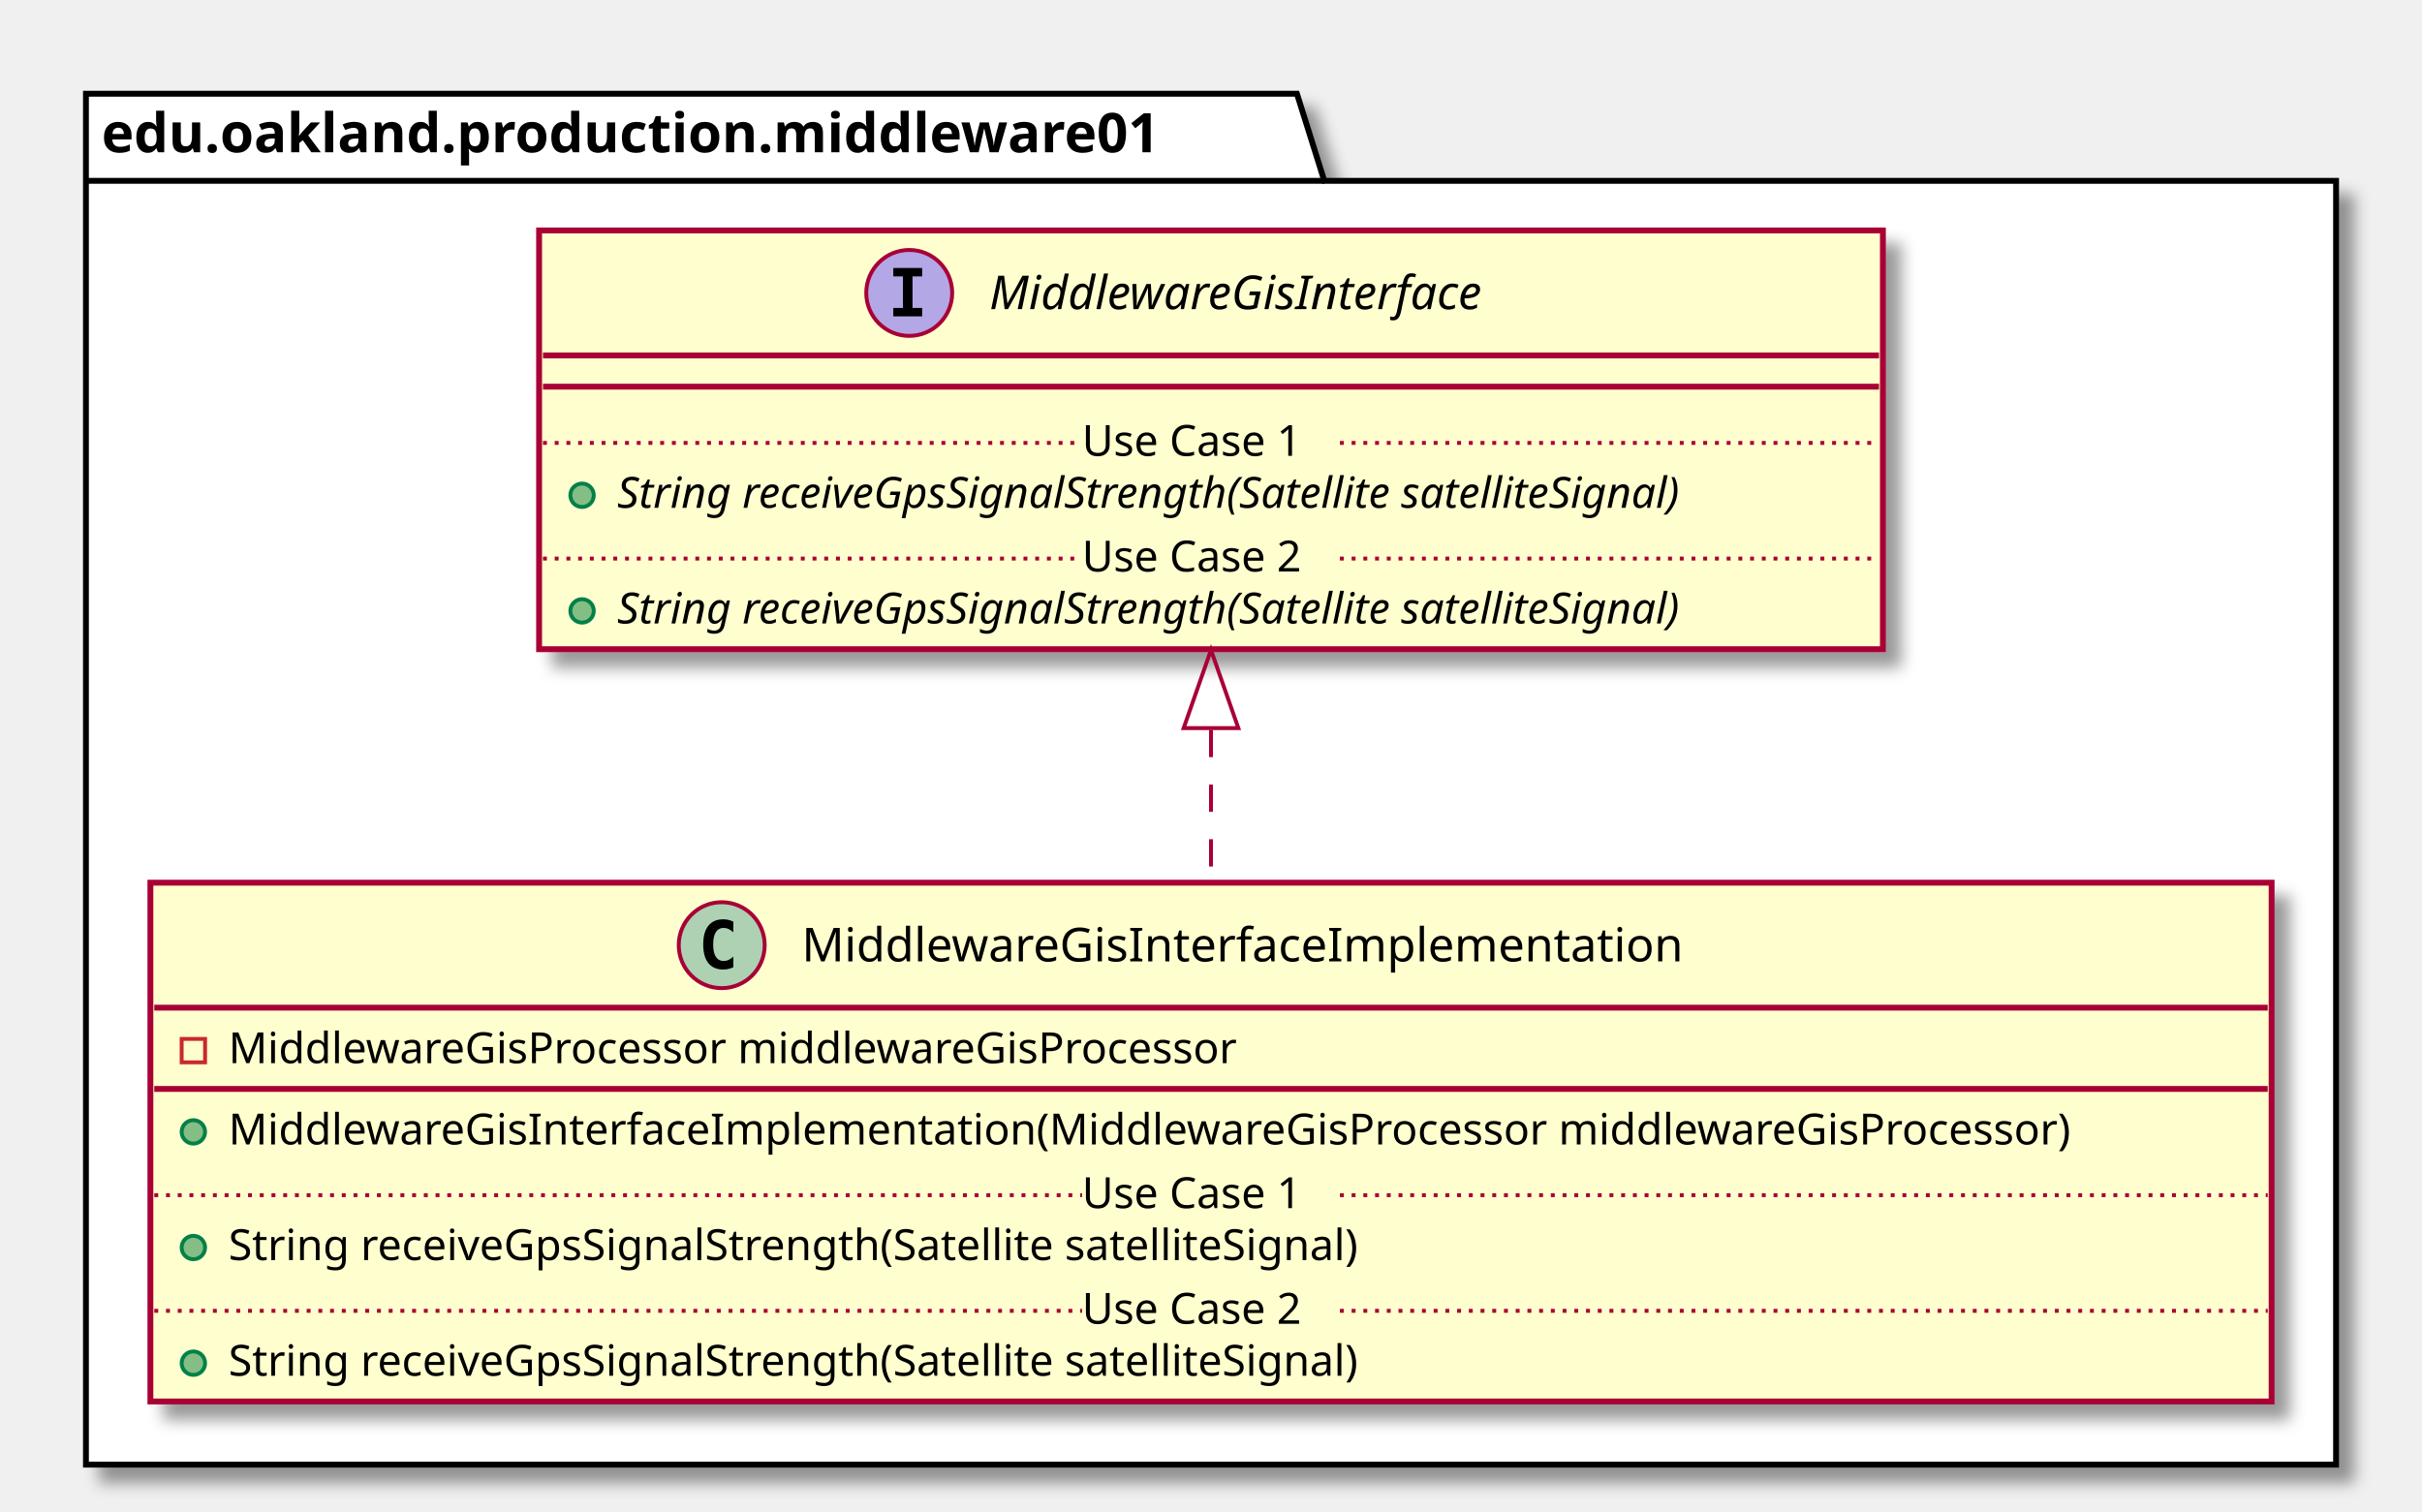
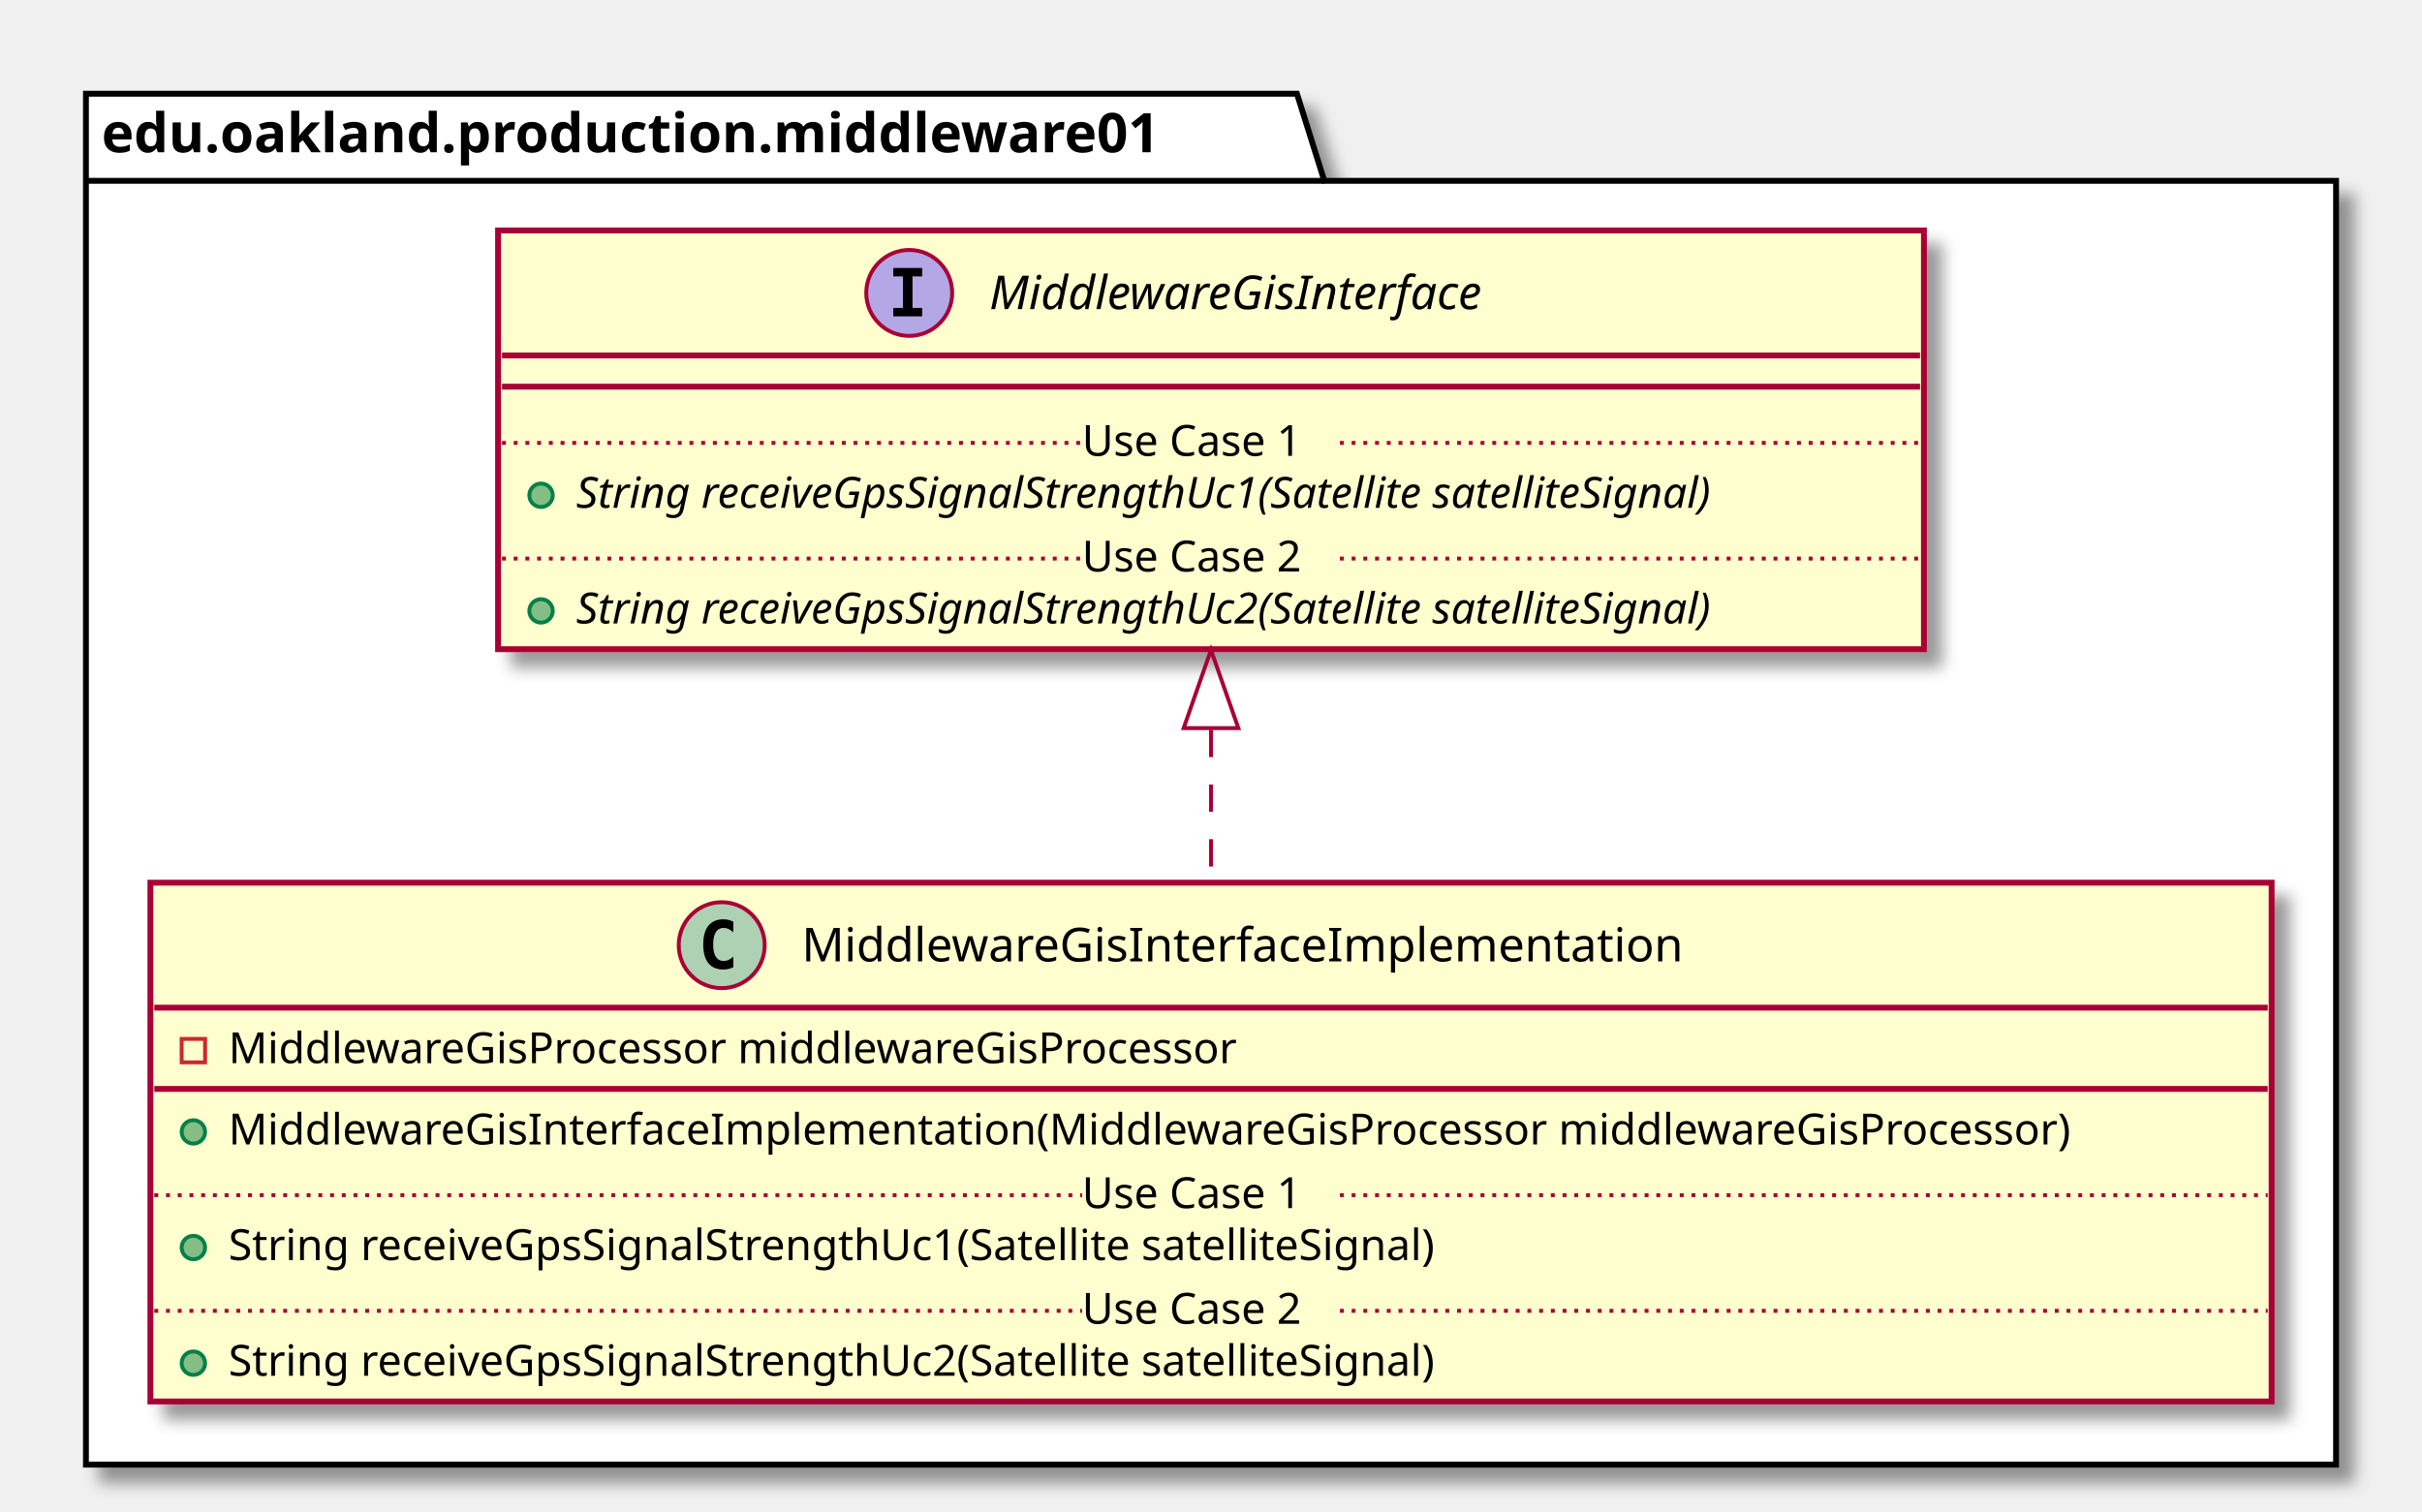
<svg xmlns="http://www.w3.org/2000/svg" contentScriptType="application/ecmascript" contentStyleType="text/css" height="387px" preserveAspectRatio="none" style="width:620px;height:387px;" version="1.1" viewBox="0 0 620 387" width="620px" zoomAndPan="magnify">
  <defs>
-     <filter height="300%" id="fho5dmn19izxz" width="300%" x="-1" y="-1">
+     <filter height="300%" id="f1aky5t9hsxncp" width="300%" x="-1" y="-1">
      <feGaussianBlur result="blurOut" stdDeviation="2.0" />
      <feColorMatrix in="blurOut" result="blurOut2" type="matrix" values="0 0 0 0 0 0 0 0 0 0 0 0 0 0 0 0 0 0 .4 0" />
      <feOffset dx="4.0" dy="4.0" in="blurOut2" result="blurOut3" />
      <feBlend in="SourceGraphic" in2="blurOut3" mode="normal" />
    </filter>
  </defs>
  <g>
-     <polygon fill="#FFFFFF" filter="url(#fho5dmn19izxz)" points="22,24,332,24,339,46.297,598,46.297,598,375,22,375,22,24" style="stroke: #000000; stroke-width: 1.5;" />
+     <polygon fill="#FFFFFF" filter="url(#f1aky5t9hsxncp)" points="22,24,332,24,339,46.297,598,46.297,598,375,22,375,22,24" style="stroke: #000000; stroke-width: 1.5;" />
    <line style="stroke: #000000; stroke-width: 1.5;" x1="22" x2="339" y1="46.297" y2="46.297" />
    <text fill="#000000" font-family="sans-serif" font-size="14" font-weight="bold" lengthAdjust="spacingAndGlyphs" textLength="304" x="26" y="38.995">edu.oakland.production.middleware01</text>
-     <rect fill="#FEFECE" filter="url(#fho5dmn19izxz)" height="132.828" id="MiddlewareGisInterfaceImplementation" style="stroke: #A80036; stroke-width: 1.5;" width="543" x="38.5" y="226" />
+     <rect fill="#FEFECE" filter="url(#f1aky5t9hsxncp)" height="132.828" id="MiddlewareGisInterfaceImplementation" style="stroke: #A80036; stroke-width: 1.5;" width="543" x="38.5" y="226" />
    <ellipse cx="184.75" cy="242" fill="#ADD1B2" rx="11" ry="11" style="stroke: #A80036; stroke-width: 1.0;" />
    <path d="M187.719,247.641 Q187.141,247.938 186.5,248.078 Q185.859,248.234 185.156,248.234 Q182.656,248.234 181.328,246.594 Q180.016,244.938 180.016,241.812 Q180.016,238.688 181.328,237.031 Q182.656,235.375 185.156,235.375 Q185.859,235.375 186.5,235.531 Q187.156,235.688 187.719,235.984 L187.719,238.703 Q187.094,238.125 186.5,237.859 Q185.906,237.578 185.281,237.578 Q183.938,237.578 183.25,238.656 Q182.562,239.719 182.562,241.812 Q182.562,243.906 183.25,244.984 Q183.938,246.047 185.281,246.047 Q185.906,246.047 186.5,245.781 Q187.094,245.5 187.719,244.922 L187.719,247.641 Z " />
    <text fill="#000000" font-family="sans-serif" font-size="12" lengthAdjust="spacingAndGlyphs" textLength="242" x="205.25" y="246.154">MiddlewareGisInterfaceImplementation</text>
    <line style="stroke: #A80036; stroke-width: 1.5;" x1="39.5" x2="580.5" y1="258" y2="258" />
    <rect fill="none" height="6" style="stroke: #C82930; stroke-width: 1.0;" width="6" x="46.5" y="266" />
    <text fill="#000000" font-family="sans-serif" font-size="11" lengthAdjust="spacingAndGlyphs" textLength="288" x="58.5" y="272.21">MiddlewareGisProcessor middlewareGisProcessor</text>
    <line style="stroke: #A80036; stroke-width: 1.5;" x1="39.5" x2="580.5" y1="278.805" y2="278.805" />
    <ellipse cx="49.5" cy="289.805" fill="#84BE84" rx="3" ry="3" style="stroke: #038048; stroke-width: 1.0;" />
    <text fill="#000000" font-family="sans-serif" font-size="11" lengthAdjust="spacingAndGlyphs" textLength="517" x="58.5" y="293.015">MiddlewareGisInterfaceImplementation(MiddlewareGisProcessor middlewareGisProcessor)</text>
    <ellipse cx="49.5" cy="319.414" fill="#84BE84" rx="3" ry="3" style="stroke: #038048; stroke-width: 1.0;" />
-     <text fill="#000000" font-family="sans-serif" font-size="11" lengthAdjust="spacingAndGlyphs" textLength="324" x="58.5" y="322.625">String receiveGpsSignalStrength(Satellite satelliteSignal)</text>
+     <text fill="#000000" font-family="sans-serif" font-size="11" lengthAdjust="spacingAndGlyphs" textLength="345" x="58.5" y="322.625">String receiveGpsSignalStrengthUc1(Satellite satelliteSignal)</text>
    <line style="stroke: #A80036; stroke-width: 1.0; stroke-dasharray: 1.0,2.0;" x1="39.5" x2="277" y1="306.012" y2="306.012" />
    <text fill="#000000" font-family="sans-serif" font-size="11" lengthAdjust="spacingAndGlyphs" textLength="66" x="277" y="309.32">Use Case 1</text>
    <line style="stroke: #A80036; stroke-width: 1.0; stroke-dasharray: 1.0,2.0;" x1="343" x2="580.5" y1="306.012" y2="306.012" />
    <ellipse cx="49.5" cy="349.023" fill="#84BE84" rx="3" ry="3" style="stroke: #038048; stroke-width: 1.0;" />
-     <text fill="#000000" font-family="sans-serif" font-size="11" lengthAdjust="spacingAndGlyphs" textLength="324" x="58.5" y="352.234">String receiveGpsSignalStrength(Satellite satelliteSignal)</text>
+     <text fill="#000000" font-family="sans-serif" font-size="11" lengthAdjust="spacingAndGlyphs" textLength="345" x="58.5" y="352.234">String receiveGpsSignalStrengthUc2(Satellite satelliteSignal)</text>
    <line style="stroke: #A80036; stroke-width: 1.0; stroke-dasharray: 1.0,2.0;" x1="39.5" x2="277" y1="335.621" y2="335.621" />
    <text fill="#000000" font-family="sans-serif" font-size="11" lengthAdjust="spacingAndGlyphs" textLength="66" x="277" y="338.929">Use Case 2</text>
    <line style="stroke: #A80036; stroke-width: 1.0; stroke-dasharray: 1.0,2.0;" x1="343" x2="580.5" y1="335.621" y2="335.621" />
-     <rect fill="#FEFECE" filter="url(#fho5dmn19izxz)" height="107.219" id="MiddlewareGisInterface" style="stroke: #A80036; stroke-width: 1.5;" width="344" x="138" y="59" />
+     <rect fill="#FEFECE" filter="url(#f1aky5t9hsxncp)" height="107.219" id="MiddlewareGisInterface" style="stroke: #A80036; stroke-width: 1.5;" width="365" x="127.5" y="59" />
    <ellipse cx="232.75" cy="75" fill="#B4A7E5" rx="11" ry="11" style="stroke: #A80036; stroke-width: 1.0;" />
    <path d="M228.672,70.766 L228.672,68.609 L236.062,68.609 L236.062,70.766 L233.594,70.766 L233.594,78.844 L236.062,78.844 L236.062,81 L228.672,81 L228.672,78.844 L231.141,78.844 L231.141,70.766 L228.672,70.766 Z " />
    <text fill="#000000" font-family="sans-serif" font-size="12" font-style="italic" lengthAdjust="spacingAndGlyphs" textLength="146" x="253.25" y="79.154">MiddlewareGisInterface</text>
-     <line style="stroke: #A80036; stroke-width: 1.5;" x1="139" x2="481" y1="91" y2="91" />
-     <line style="stroke: #A80036; stroke-width: 1.5;" x1="139" x2="481" y1="99" y2="99" />
-     <ellipse cx="149" cy="126.805" fill="#84BE84" rx="3" ry="3" style="stroke: #038048; stroke-width: 1.0;" />
-     <text fill="#000000" font-family="sans-serif" font-size="11" font-style="italic" lengthAdjust="spacingAndGlyphs" textLength="318" x="158" y="130.015">String receiveGpsSignalStrength(Satellite satelliteSignal)</text>
-     <line style="stroke: #A80036; stroke-width: 1.0; stroke-dasharray: 1.0,2.0;" x1="139" x2="277" y1="113.402" y2="113.402" />
+     <line style="stroke: #A80036; stroke-width: 1.5;" x1="128.5" x2="491.5" y1="91" y2="91" />
+     <line style="stroke: #A80036; stroke-width: 1.5;" x1="128.5" x2="491.5" y1="99" y2="99" />
+     <ellipse cx="138.5" cy="126.805" fill="#84BE84" rx="3" ry="3" style="stroke: #038048; stroke-width: 1.0;" />
+     <text fill="#000000" font-family="sans-serif" font-size="11" font-style="italic" lengthAdjust="spacingAndGlyphs" textLength="339" x="147.5" y="130.015">String receiveGpsSignalStrengthUc1(Satellite satelliteSignal)</text>
+     <line style="stroke: #A80036; stroke-width: 1.0; stroke-dasharray: 1.0,2.0;" x1="128.5" x2="277" y1="113.402" y2="113.402" />
    <text fill="#000000" font-family="sans-serif" font-size="11" lengthAdjust="spacingAndGlyphs" textLength="66" x="277" y="116.71">Use Case 1</text>
-     <line style="stroke: #A80036; stroke-width: 1.0; stroke-dasharray: 1.0,2.0;" x1="343" x2="481" y1="113.402" y2="113.402" />
-     <ellipse cx="149" cy="156.414" fill="#84BE84" rx="3" ry="3" style="stroke: #038048; stroke-width: 1.0;" />
-     <text fill="#000000" font-family="sans-serif" font-size="11" font-style="italic" lengthAdjust="spacingAndGlyphs" textLength="318" x="158" y="159.625">String receiveGpsSignalStrength(Satellite satelliteSignal)</text>
-     <line style="stroke: #A80036; stroke-width: 1.0; stroke-dasharray: 1.0,2.0;" x1="139" x2="277" y1="143.012" y2="143.012" />
+     <line style="stroke: #A80036; stroke-width: 1.0; stroke-dasharray: 1.0,2.0;" x1="343" x2="491.5" y1="113.402" y2="113.402" />
+     <ellipse cx="138.5" cy="156.414" fill="#84BE84" rx="3" ry="3" style="stroke: #038048; stroke-width: 1.0;" />
+     <text fill="#000000" font-family="sans-serif" font-size="11" font-style="italic" lengthAdjust="spacingAndGlyphs" textLength="339" x="147.5" y="159.625">String receiveGpsSignalStrengthUc2(Satellite satelliteSignal)</text>
+     <line style="stroke: #A80036; stroke-width: 1.0; stroke-dasharray: 1.0,2.0;" x1="128.5" x2="277" y1="143.012" y2="143.012" />
    <text fill="#000000" font-family="sans-serif" font-size="11" lengthAdjust="spacingAndGlyphs" textLength="66" x="277" y="146.32">Use Case 2</text>
-     <line style="stroke: #A80036; stroke-width: 1.0; stroke-dasharray: 1.0,2.0;" x1="343" x2="481" y1="143.012" y2="143.012" />
+     <line style="stroke: #A80036; stroke-width: 1.0; stroke-dasharray: 1.0,2.0;" x1="343" x2="491.5" y1="143.012" y2="143.012" />
    <path d="M310,186.86 C310,199.78 310,213.15 310,225.85 " fill="none" id="MiddlewareGisInterface&lt;-MiddlewareGisInterfaceImplementation" style="stroke: #A80036; stroke-width: 1.0; stroke-dasharray: 7.0,7.0;" />
    <polygon fill="none" points="303,186.42,310,166.42,317,186.42,303,186.42" style="stroke: #A80036; stroke-width: 1.0;" />
  </g>
</svg>
